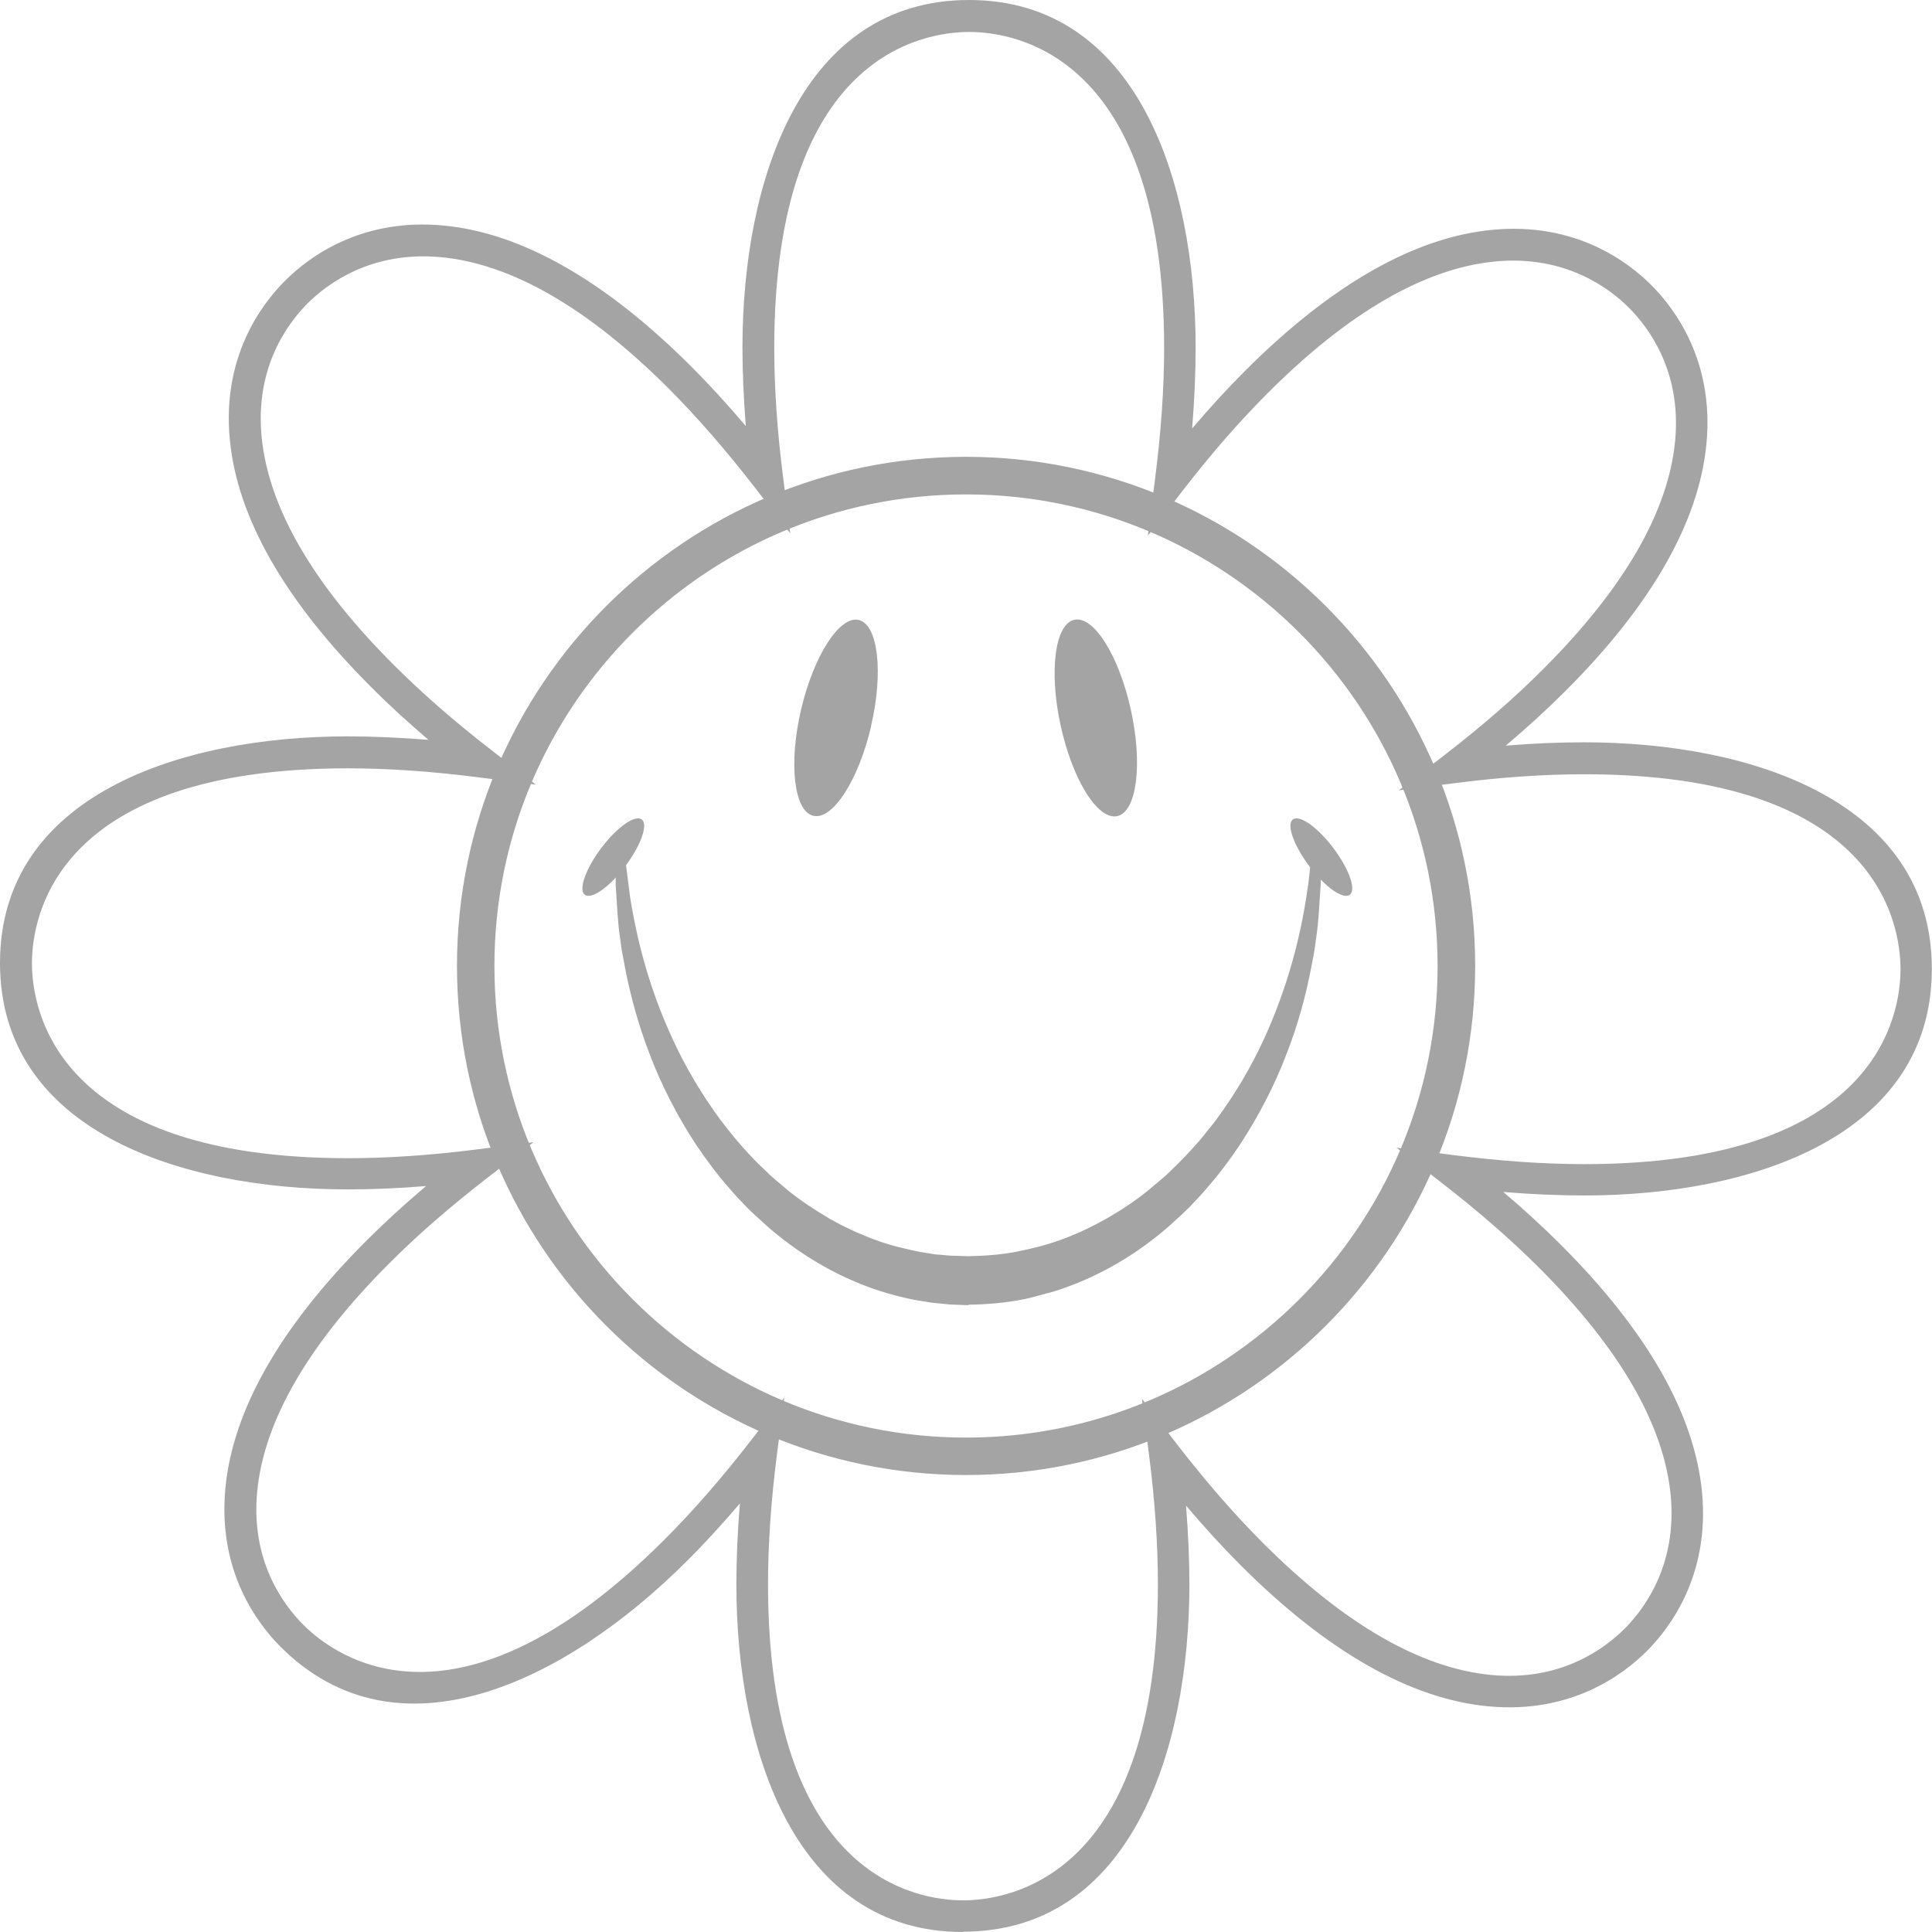
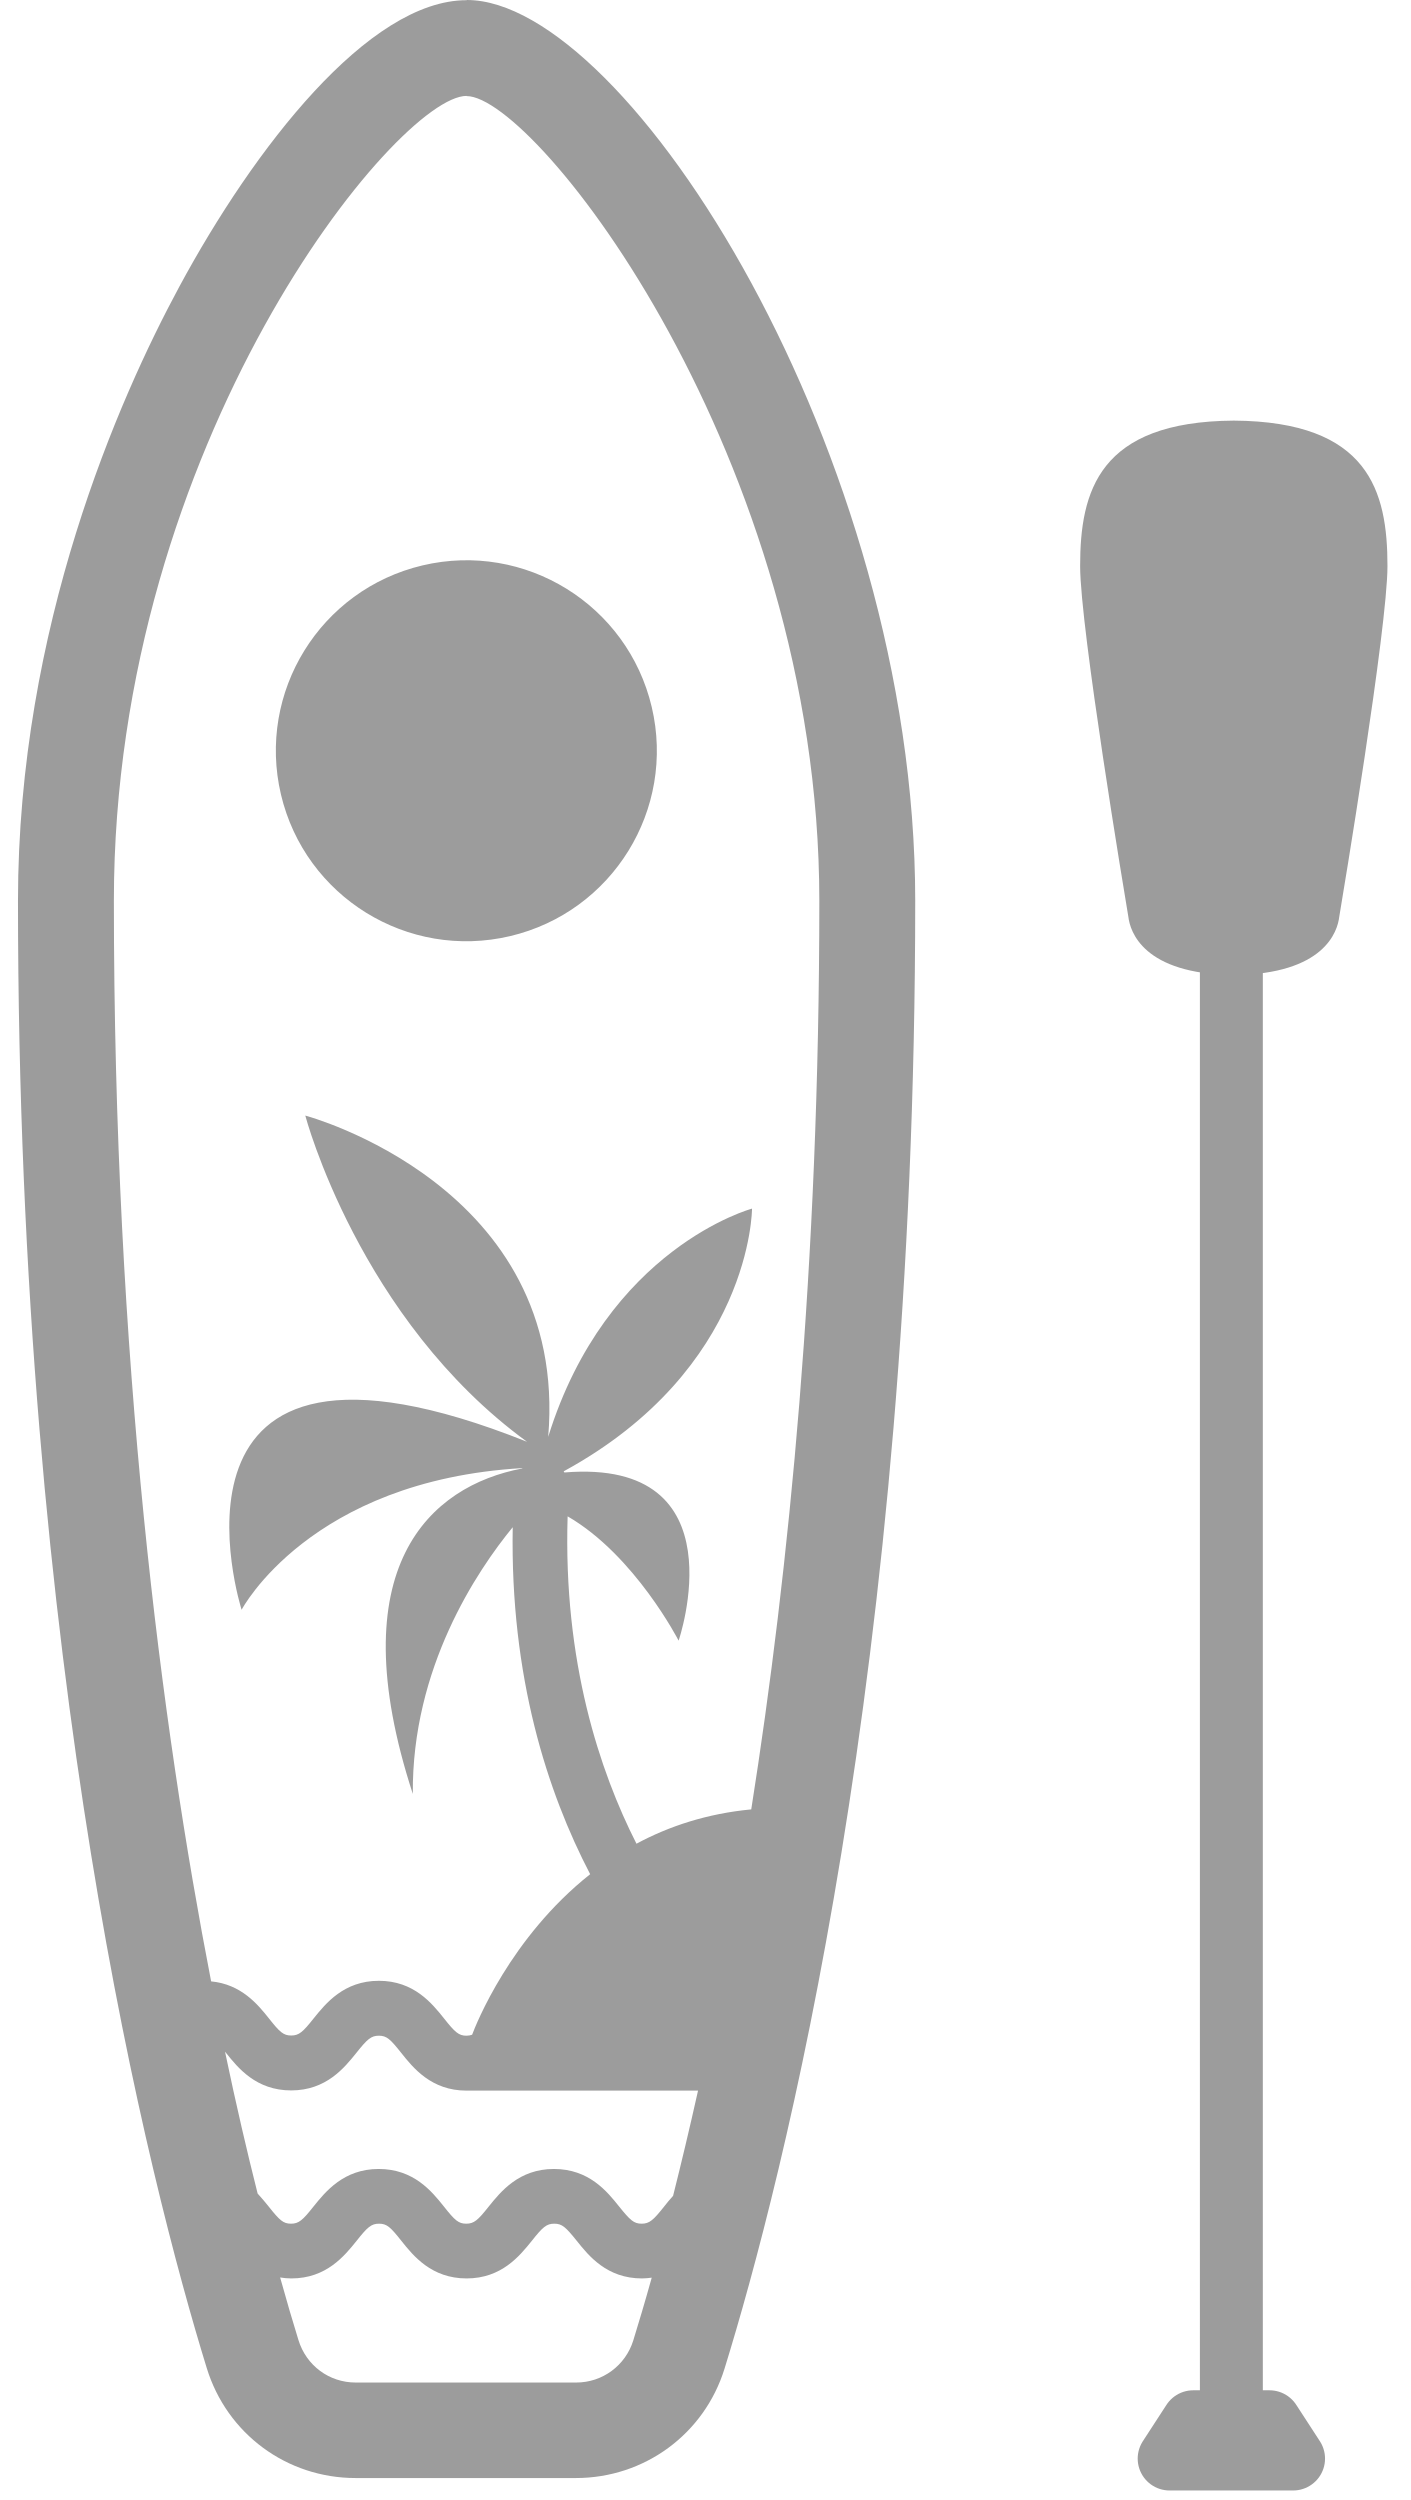
- <svg xmlns="http://www.w3.org/2000/svg" id="Layer_1" data-name="Layer 1" viewBox="0 0 126.96 126.96">
-   <defs>
-     <style>
-       .cls-1 {
-         fill: #a4a4a4;
-         stroke-width: 0px;
-       }
-     </style>
-   </defs>
-   <path class="cls-1" d="m63.28,126.96c-10.98,0-14.89-11.81-14.89-22.85,0-1.68.08-3.46.23-5.31-1.17,1.37-2.33,2.64-3.49,3.79-7.81,7.81-18.92,13.4-26.69,5.63-1.57-1.57-4.14-5.02-3.63-10.41.48-5.13,3.6-10.61,9.27-16.28,1.19-1.19,2.5-2.39,3.92-3.59-1.79.15-3.52.22-5.15.22C11.8,78.16,0,74.25,0,63.28s11.8-14.89,22.85-14.89c1.68,0,3.46.08,5.31.23-1.37-1.17-2.64-2.33-3.79-3.49-5.67-5.67-8.79-11.14-9.27-16.27-.51-5.39,2.06-8.84,3.63-10.41s5.02-4.14,10.41-3.63c5.13.48,10.61,3.6,16.28,9.26,1.19,1.19,2.39,2.5,3.59,3.92-.14-1.79-.22-3.51-.22-5.15C48.79,11.8,52.7,0,63.68,0s14.89,11.8,14.89,22.85c0,1.68-.08,3.46-.23,5.31,1.16-1.37,2.33-2.64,3.48-3.79,5.67-5.67,11.14-8.79,16.28-9.27,5.38-.51,8.84,2.06,10.41,3.63,1.57,1.57,4.14,5.02,3.63,10.41-.48,5.13-3.6,10.61-9.27,16.27-1.19,1.19-2.5,2.39-3.92,3.59,1.79-.15,3.52-.22,5.15-.22,11.05,0,22.85,3.91,22.85,14.89s-11.8,14.89-22.85,14.89c-1.68,0-3.46-.08-5.31-.23,1.37,1.16,2.64,2.33,3.79,3.48,5.67,5.67,8.79,11.14,9.27,16.28.5,5.39-2.06,8.84-3.63,10.41-1.57,1.57-5.01,4.14-10.41,3.63-5.13-.48-10.61-3.6-16.28-9.27-1.19-1.19-2.39-2.5-3.59-3.92.14,1.79.22,3.52.22,5.15,0,11.05-3.91,22.85-14.89,22.85Zm-11.73-35.19l-.49,3.78c-.39,3.04-.59,5.92-.59,8.55,0,19.28,9.81,20.78,12.81,20.78s12.81-1.5,12.81-20.78c0-2.59-.19-5.42-.57-8.4l-.48-3.78,2.33,3.02c1.88,2.43,3.77,4.6,5.63,6.46,5.32,5.32,10.36,8.23,15,8.67,4.55.43,7.43-1.72,8.75-3.03,1.32-1.32,3.46-4.2,3.04-8.75-.43-4.64-3.35-9.69-8.67-15-1.83-1.83-3.97-3.69-6.34-5.53l-3.01-2.34,3.78.49c3.05.39,5.92.59,8.56.59,19.28,0,20.78-9.81,20.78-12.81s-1.5-12.81-20.78-12.81c-2.59,0-5.42.19-8.4.57l-3.78.48,3.02-2.33c2.43-1.88,4.61-3.77,6.46-5.63,5.32-5.32,8.23-10.36,8.67-15,.43-4.55-1.72-7.43-3.04-8.75-1.32-1.32-4.21-3.46-8.75-3.04-4.64.43-9.69,3.35-15,8.67-1.83,1.83-3.69,3.96-5.53,6.34l-2.33,3.01.48-3.78c.39-3.05.59-5.93.59-8.55,0-19.28-9.81-20.77-12.81-20.77s-12.81,1.5-12.81,20.77c0,2.59.19,5.42.57,8.4l.48,3.78-2.33-3.02c-1.88-2.43-3.78-4.61-5.63-6.47-5.32-5.32-10.36-8.23-15-8.66-4.55-.42-7.43,1.72-8.75,3.03-1.32,1.32-3.46,4.2-3.03,8.75.44,4.64,3.35,9.68,8.67,15,1.83,1.83,3.96,3.7,6.34,5.54l3.01,2.34-3.78-.48c-3.05-.39-5.93-.59-8.56-.59-19.28,0-20.77,9.81-20.77,12.81s1.5,12.81,20.77,12.81c2.59,0,5.42-.19,8.41-.57l3.78-.48-3.02,2.33c-2.43,1.88-4.61,3.77-6.47,5.64-5.32,5.32-8.23,10.36-8.67,15-.43,4.55,1.72,7.43,3.04,8.75,2.12,2.12,10.12,8,23.75-5.63,1.83-1.83,3.69-3.96,5.54-6.34l2.34-3.01Z" />
-   <path class="cls-1" d="m63.48,96.93c-18.45,0-33.45-15.01-33.45-33.46s15.01-33.45,33.45-33.45,33.46,15.01,33.46,33.45-15.01,33.46-33.46,33.46Zm0-64.44c-17.09,0-30.99,13.9-30.99,30.99s13.9,30.99,30.99,30.99,30.99-13.9,30.99-30.99-13.9-30.99-30.99-30.99Z" />
-   <path class="cls-1" d="m57.25,47.71c-.83,3.55-2.53,6.2-3.8,5.9-1.27-.29-1.64-3.42-.81-6.97.83-3.55,2.53-6.19,3.79-5.9,1.27.3,1.64,3.42.81,6.97" />
-   <path class="cls-1" d="m74.32,46.67c.78,3.57.38,6.68-.9,6.96-1.28.28-2.94-2.38-3.72-5.95-.78-3.56-.38-6.68.9-6.95,1.28-.28,2.94,2.38,3.72,5.94" />
-   <path class="cls-1" d="m38.43,58.8c.44.33,1.63-.51,2.66-1.88,1.03-1.37,1.52-2.75,1.08-3.07-.44-.33-1.63.51-2.66,1.88-1.03,1.37-1.51,2.74-1.08,3.07" />
-   <path class="cls-1" d="m88.7,58.8c-.44.33-1.63-.51-2.66-1.88-1.03-1.37-1.52-2.75-1.08-3.07.44-.33,1.63.51,2.66,1.88,1.03,1.37,1.52,2.74,1.08,3.07" />
-   <path class="cls-1" d="m86.52,55.09s.01.36.04,1.03c0,.17.02.36.02.56,0,.21,0,.43,0,.68,0,.24,0,.51,0,.79-.02.28-.03.58-.05.89,0,.16-.01.32-.02.49-.02.16-.03.33-.05.51-.03.35-.06.71-.11,1.09-.05.37-.1.77-.16,1.18-.06.4-.14.82-.22,1.25-.33,1.72-.83,3.64-1.59,5.62-.75,1.99-1.77,4.01-3.06,5.96-.65.97-1.36,1.92-2.14,2.81-.38.46-.8.88-1.21,1.31-.21.21-.43.41-.65.62l-.33.31-.34.29c-1.81,1.57-3.87,2.85-6.08,3.72-.28.1-.56.21-.84.31-.28.1-.56.18-.85.27l-.42.12-.43.1c-.29.06-.57.14-.87.19-1.16.22-2.33.32-3.51.34l-.87-.03c-.14,0-.28,0-.43-.02l-.44-.04c-.3-.03-.61-.05-.89-.1l-.87-.14c-1.16-.23-2.3-.55-3.4-.99-2.21-.87-4.28-2.16-6.09-3.73l-.34-.29-.33-.31c-.22-.21-.44-.4-.65-.62-.41-.43-.83-.85-1.22-1.31-.79-.89-1.5-1.84-2.14-2.81-1.28-1.95-2.31-3.97-3.06-5.96-.76-1.98-1.26-3.89-1.59-5.62-.07-.43-.16-.85-.22-1.25-.06-.41-.11-.8-.16-1.18-.04-.38-.07-.74-.11-1.09-.02-.17-.03-.34-.04-.51,0-.17-.02-.33-.03-.49-.01-.31-.03-.61-.04-.89-.01-.28,0-.54-.01-.79,0-.24,0-.47,0-.68s.01-.4.01-.57c.03-.67.04-1.03.04-1.03,0,0,.03.35.08,1.02.01.16.02.35.04.55.03.2.05.43.08.66.03.24.06.5.09.77.04.27.08.56.13.87.19,1.21.47,2.67.92,4.29.45,1.61,1.07,3.37,1.9,5.17.83,1.8,1.89,3.62,3.17,5.34.65.85,1.33,1.7,2.09,2.47.37.41.78.77,1.17,1.15.2.19.41.36.61.54l.31.27.32.25c.85.69,1.77,1.29,2.71,1.84.24.13.47.27.72.4.24.12.48.23.73.35.24.12.49.23.74.33.25.1.49.22.75.3,1.01.39,2.05.64,3.11.85l.79.13c.26.04.52.05.79.08l.39.04c.13.02.27.01.41.02l.82.03c1.07-.02,2.14-.09,3.2-.29,1.05-.21,2.1-.46,3.11-.85.25-.08.5-.2.75-.3.25-.1.5-.2.74-.33.24-.12.49-.24.73-.36.24-.13.48-.26.71-.39.94-.55,1.86-1.15,2.71-1.84l.32-.25.31-.27c.2-.18.42-.35.62-.54.4-.39.8-.75,1.17-1.15.38-.38.74-.8,1.09-1.21.18-.2.34-.42.51-.63.16-.21.34-.41.5-.63,1.27-1.72,2.34-3.54,3.17-5.34.83-1.8,1.45-3.56,1.9-5.17.45-1.61.74-3.07.92-4.29.05-.31.09-.6.13-.87.03-.27.06-.53.09-.77.03-.24.05-.46.08-.66.02-.2.03-.39.05-.56.05-.67.08-1.02.08-1.02" />
-   <path class="cls-1" d="m63.64,85.77l-1.03-.04c-.1,0-.2,0-.31-.02l-.72-.07c-.21-.02-.42-.04-.63-.08l-.86-.14c-1.24-.25-2.4-.59-3.45-1.01-2.2-.87-4.27-2.14-6.16-3.77l-.89-.81c-.15-.14-.3-.28-.44-.42l-.26-.27c-.33-.34-.66-.69-.97-1.06-.74-.84-1.44-1.77-2.16-2.83-1.26-1.92-2.3-3.94-3.08-6.01-.69-1.79-1.23-3.69-1.61-5.66-.03-.19-.07-.37-.1-.54-.05-.24-.09-.48-.13-.72-.06-.41-.11-.8-.16-1.18-.03-.22-.04-.43-.06-.64-.01-.16-.03-.31-.04-.46l-.12-1.9c0-.19,0-.36,0-.53v-.94c0-.11,0-.22,0-.32,0-.09,0-.17,0-.25.03-.68.04-1.04.04-1.04h.48s.03.34.08,1.01l.02.21c0,.11.01.22.03.34l.29,2.29c.23,1.45.54,2.89.92,4.26.49,1.75,1.12,3.47,1.89,5.13.85,1.85,1.91,3.63,3.14,5.3.58.76,1.29,1.65,2.07,2.45.25.28.52.53.78.78.13.12.26.24.38.37.13.12.26.23.4.35l.83.7c.77.62,1.65,1.21,2.68,1.82.23.13.47.26.71.39l.72.35c.24.12.48.22.73.32.1.04.19.08.29.12.15.06.29.13.45.18,1.1.42,2.23.67,3.08.84l.79.13c.15.03.3.04.45.05.11,0,.22.02.33.03l.38.03c.09.01.18.01.27.01l.94.03c1.17-.02,2.2-.11,3.15-.29,1.25-.25,2.2-.51,3.07-.84.17-.06.33-.12.49-.19.09-.04.17-.08.26-.11.25-.1.49-.2.72-.32l.73-.36c.21-.11.43-.23.64-.35l.06-.03c1.05-.61,1.92-1.2,2.67-1.81l.86-.72c.13-.11.26-.22.38-.33.12-.11.24-.23.36-.35.28-.27.54-.52.79-.79.32-.32.62-.67.92-1l.17-.2c.11-.12.21-.25.31-.38.07-.08.13-.17.2-.25l.18-.22c.11-.13.21-.26.31-.4,1.25-1.69,2.31-3.48,3.15-5.31.76-1.65,1.39-3.38,1.88-5.13.39-1.39.7-2.82.92-4.26l.04-.26c.03-.21.06-.41.09-.61.03-.24.06-.49.08-.71l.08-.71c0-.1.02-.19.02-.29,0-.1.01-.19.02-.27l.08-1.02h.48s.05,1.19.05,1.19c0,.13.01.27.01.42v.68c0,.24,0,.51-.01.79l-.15,2.2c-.02.26-.05.52-.08.8-.05.38-.1.77-.16,1.18-.04.27-.09.56-.15.84l-.08.42c-.38,1.99-.92,3.89-1.61,5.66-.78,2.06-1.82,4.08-3.08,6-.71,1.07-1.42,2-2.16,2.84-.32.39-.68.76-1.02,1.12l-.2.21c-.14.14-.28.27-.43.41l-.91.83c-1.88,1.63-3.95,2.89-6.15,3.76l-.84.31c-.19.07-.38.12-.56.18l-1.45.39c-.2.05-.39.09-.59.13-1.09.21-2.25.32-3.54.34Zm-22.62-26.23l.04.48c.02.15.03.3.04.46.02.2.04.41.06.62.05.37.1.77.16,1.17.04.23.08.46.12.7.03.18.07.36.1.55.37,1.93.91,3.81,1.58,5.57.77,2.04,1.79,4.02,3.03,5.91.7,1.05,1.39,1.96,2.12,2.79.3.36.62.69.95,1.04l.25.27c.14.14.28.27.42.4l.88.79c1.84,1.6,3.87,2.84,6.02,3.69,1.03.41,2.16.74,3.36.98l.86.14c.19.04.39.05.59.07.1,0,.2.02.29.03l.44.04c.1.01.18.01.26.02l1.02.04c1.26-.03,2.39-.14,3.45-.34.19-.03.38-.08.57-.12l1.42-.38c.18-.06.36-.11.54-.17l.83-.31c2.15-.85,4.17-2.09,6.01-3.68l.9-.81c.14-.13.28-.26.41-.39l.2-.2c.36-.37.69-.71,1-1.09.73-.83,1.43-1.74,2.13-2.79,1.24-1.89,2.26-3.88,3.03-5.91.67-1.75,1.2-3.62,1.58-5.58l.08-.42c.05-.28.1-.56.14-.83.06-.41.11-.8.16-1.17.03-.27.06-.53.08-.78l.07-.74c-.22,1.27-.5,2.53-.84,3.75-.5,1.78-1.14,3.53-1.91,5.21-.85,1.86-1.93,3.67-3.19,5.39-.1.14-.21.28-.33.42l-.17.22c-.07.08-.13.16-.19.25-.11.14-.21.27-.32.4l-.17.2c-.3.34-.6.69-.93,1.02-.25.28-.54.55-.81.81-.12.11-.24.23-.36.34-.13.12-.26.24-.4.35l-.87.73c-.77.62-1.66,1.23-2.74,1.85l-.06.04c-.22.12-.44.24-.66.36l-.74.36c-.21.11-.46.21-.76.33-.08.03-.16.07-.24.1-.17.08-.35.15-.52.21-.88.34-1.86.6-3.14.86-.97.18-2.03.28-3.24.29l-.94-.03c-.11,0-.22,0-.32-.02l-.38-.03c-.11-.01-.22-.02-.32-.03-.16-.01-.32-.03-.48-.05l-.79-.13c-.88-.18-2.03-.43-3.16-.86-.16-.05-.32-.12-.48-.19-.09-.04-.18-.08-.28-.12-.26-.11-.52-.21-.77-.34l-.72-.35c-.25-.14-.49-.27-.73-.4-1.06-.62-1.95-1.22-2.74-1.86l-.84-.71c-.14-.12-.28-.24-.42-.37-.13-.13-.25-.25-.38-.37-.27-.26-.54-.52-.8-.8-.79-.81-1.51-1.71-2.11-2.49-1.26-1.7-2.33-3.51-3.2-5.39-.77-1.68-1.42-3.44-1.91-5.21-.34-1.22-.62-2.49-.84-3.78Z" />
+ <svg xmlns="http://www.w3.org/2000/svg" width="44" height="78" viewBox="0 0 44 78" fill="none">
+   <path d="M15.915 29.207C19.11 28.453 21.088 25.253 20.334 22.058C19.58 18.864 16.38 16.886 13.185 17.64C9.991 18.394 8.013 21.594 8.766 24.789C9.52 27.983 12.721 29.961 15.915 29.207Z" fill="#9C9C9C" />
+   <path d="M14.558 0.006C11.5 0.006 7.925 4.622 5.593 8.947C3.713 12.433 0.561 19.559 0.561 28.107C0.561 52.14 4.677 68.124 6.45 73.882C7.08 75.935 8.948 77.315 11.096 77.315H17.966C20.108 77.315 21.976 75.941 22.606 73.9C24.397 68.106 28.555 52.051 28.555 28.102C28.555 14.164 19.578 0 14.564 0L14.558 0.006ZM14.558 2.998C16.717 2.998 25.563 14.277 25.563 28.107C25.563 39.463 24.617 48.993 23.439 56.453C22.065 56.584 20.875 56.976 19.858 57.524C18.716 55.275 17.568 51.849 17.71 47.31C19.805 48.523 21.173 51.188 21.173 51.188C21.173 51.188 23.13 45.489 17.609 45.941C17.604 45.93 17.592 45.918 17.586 45.906C23.463 42.7 23.463 37.709 23.463 37.709C23.463 37.709 18.936 38.928 17.104 44.829C17.764 36.995 9.525 34.806 9.525 34.806C9.525 34.806 11.203 41.165 16.444 44.984C4.332 40.148 7.538 50.225 7.538 50.225C7.538 50.225 9.656 46.191 16.301 45.805C16.301 45.805 16.295 45.817 16.289 45.817C13.422 46.364 10.572 48.886 12.88 55.971C12.845 52.039 14.885 49.005 15.997 47.649C15.914 52.325 17.08 55.917 18.413 58.475C15.914 60.456 14.843 63.181 14.73 63.484C14.677 63.502 14.617 63.514 14.552 63.514C14.314 63.514 14.195 63.407 13.856 62.978C13.481 62.509 12.916 61.801 11.821 61.801C10.727 61.801 10.162 62.509 9.787 62.973C9.448 63.401 9.329 63.508 9.085 63.508C8.841 63.508 8.728 63.401 8.389 62.973C8.044 62.538 7.526 61.908 6.587 61.819C5.034 53.818 3.553 42.426 3.553 28.102C3.553 13.777 12.398 2.992 14.558 2.992V2.998ZM20.721 68.844C20.381 69.272 20.262 69.379 20.019 69.379C19.775 69.379 19.662 69.272 19.317 68.844C18.942 68.374 18.377 67.672 17.282 67.672C16.188 67.672 15.623 68.38 15.248 68.844C14.909 69.272 14.79 69.379 14.546 69.379C14.302 69.379 14.189 69.272 13.85 68.844C13.475 68.374 12.91 67.672 11.815 67.672C10.721 67.672 10.156 68.38 9.781 68.844C9.442 69.272 9.323 69.379 9.079 69.379C8.835 69.379 8.722 69.272 8.383 68.844C8.282 68.719 8.169 68.582 8.038 68.439C7.711 67.143 7.366 65.667 7.021 64.014C7.033 64.025 7.039 64.037 7.051 64.049C7.425 64.519 7.99 65.221 9.085 65.221C10.18 65.221 10.745 64.513 11.119 64.049C11.459 63.621 11.578 63.514 11.821 63.514C12.065 63.514 12.178 63.621 12.517 64.049C12.892 64.519 13.457 65.227 14.552 65.227C14.558 65.227 14.564 65.227 14.57 65.227H20.001C20.001 65.227 20.013 65.227 20.019 65.227C20.025 65.227 20.03 65.227 20.037 65.227H21.779C21.512 66.423 21.25 67.517 21 68.511C20.893 68.63 20.798 68.743 20.721 68.844ZM17.966 74.335H11.096C10.269 74.335 9.555 73.805 9.311 73.008C9.139 72.455 8.948 71.8 8.74 71.057C8.853 71.075 8.966 71.087 9.091 71.087C10.185 71.087 10.751 70.379 11.125 69.915C11.464 69.486 11.583 69.379 11.827 69.379C12.071 69.379 12.184 69.486 12.523 69.915C12.898 70.385 13.463 71.087 14.558 71.087C15.652 71.087 16.217 70.379 16.592 69.915C16.931 69.486 17.05 69.379 17.294 69.379C17.538 69.379 17.651 69.486 17.996 69.915C18.371 70.385 18.936 71.087 20.03 71.087C20.138 71.087 20.239 71.075 20.334 71.063C20.126 71.812 19.929 72.467 19.757 73.026C19.513 73.805 18.799 74.335 17.978 74.335H17.966Z" fill="#9C9C9C" />
+   <path d="M39.4 17.84H37.437V75.602H39.4V17.84Z" fill="#9C9C9C" />
+   <path d="M40.346 76.708L39.608 75.572H37.229L36.491 76.708H40.346Z" fill="#9C9C9C" stroke="#9C9C9C" stroke-width="1.99" stroke-linecap="round" stroke-linejoin="round" />
+   <path d="M38.495 13.123C34.283 13.152 33.7 15.324 33.7 17.662C33.7 19.577 35.092 27.935 35.205 28.607C35.259 29.059 35.663 30.392 38.495 30.422C41.326 30.392 41.731 29.059 41.784 28.607C41.898 27.935 43.289 19.577 43.289 17.662C43.289 15.318 42.706 13.152 38.495 13.123Z" fill="#9C9C9C" />
</svg>
